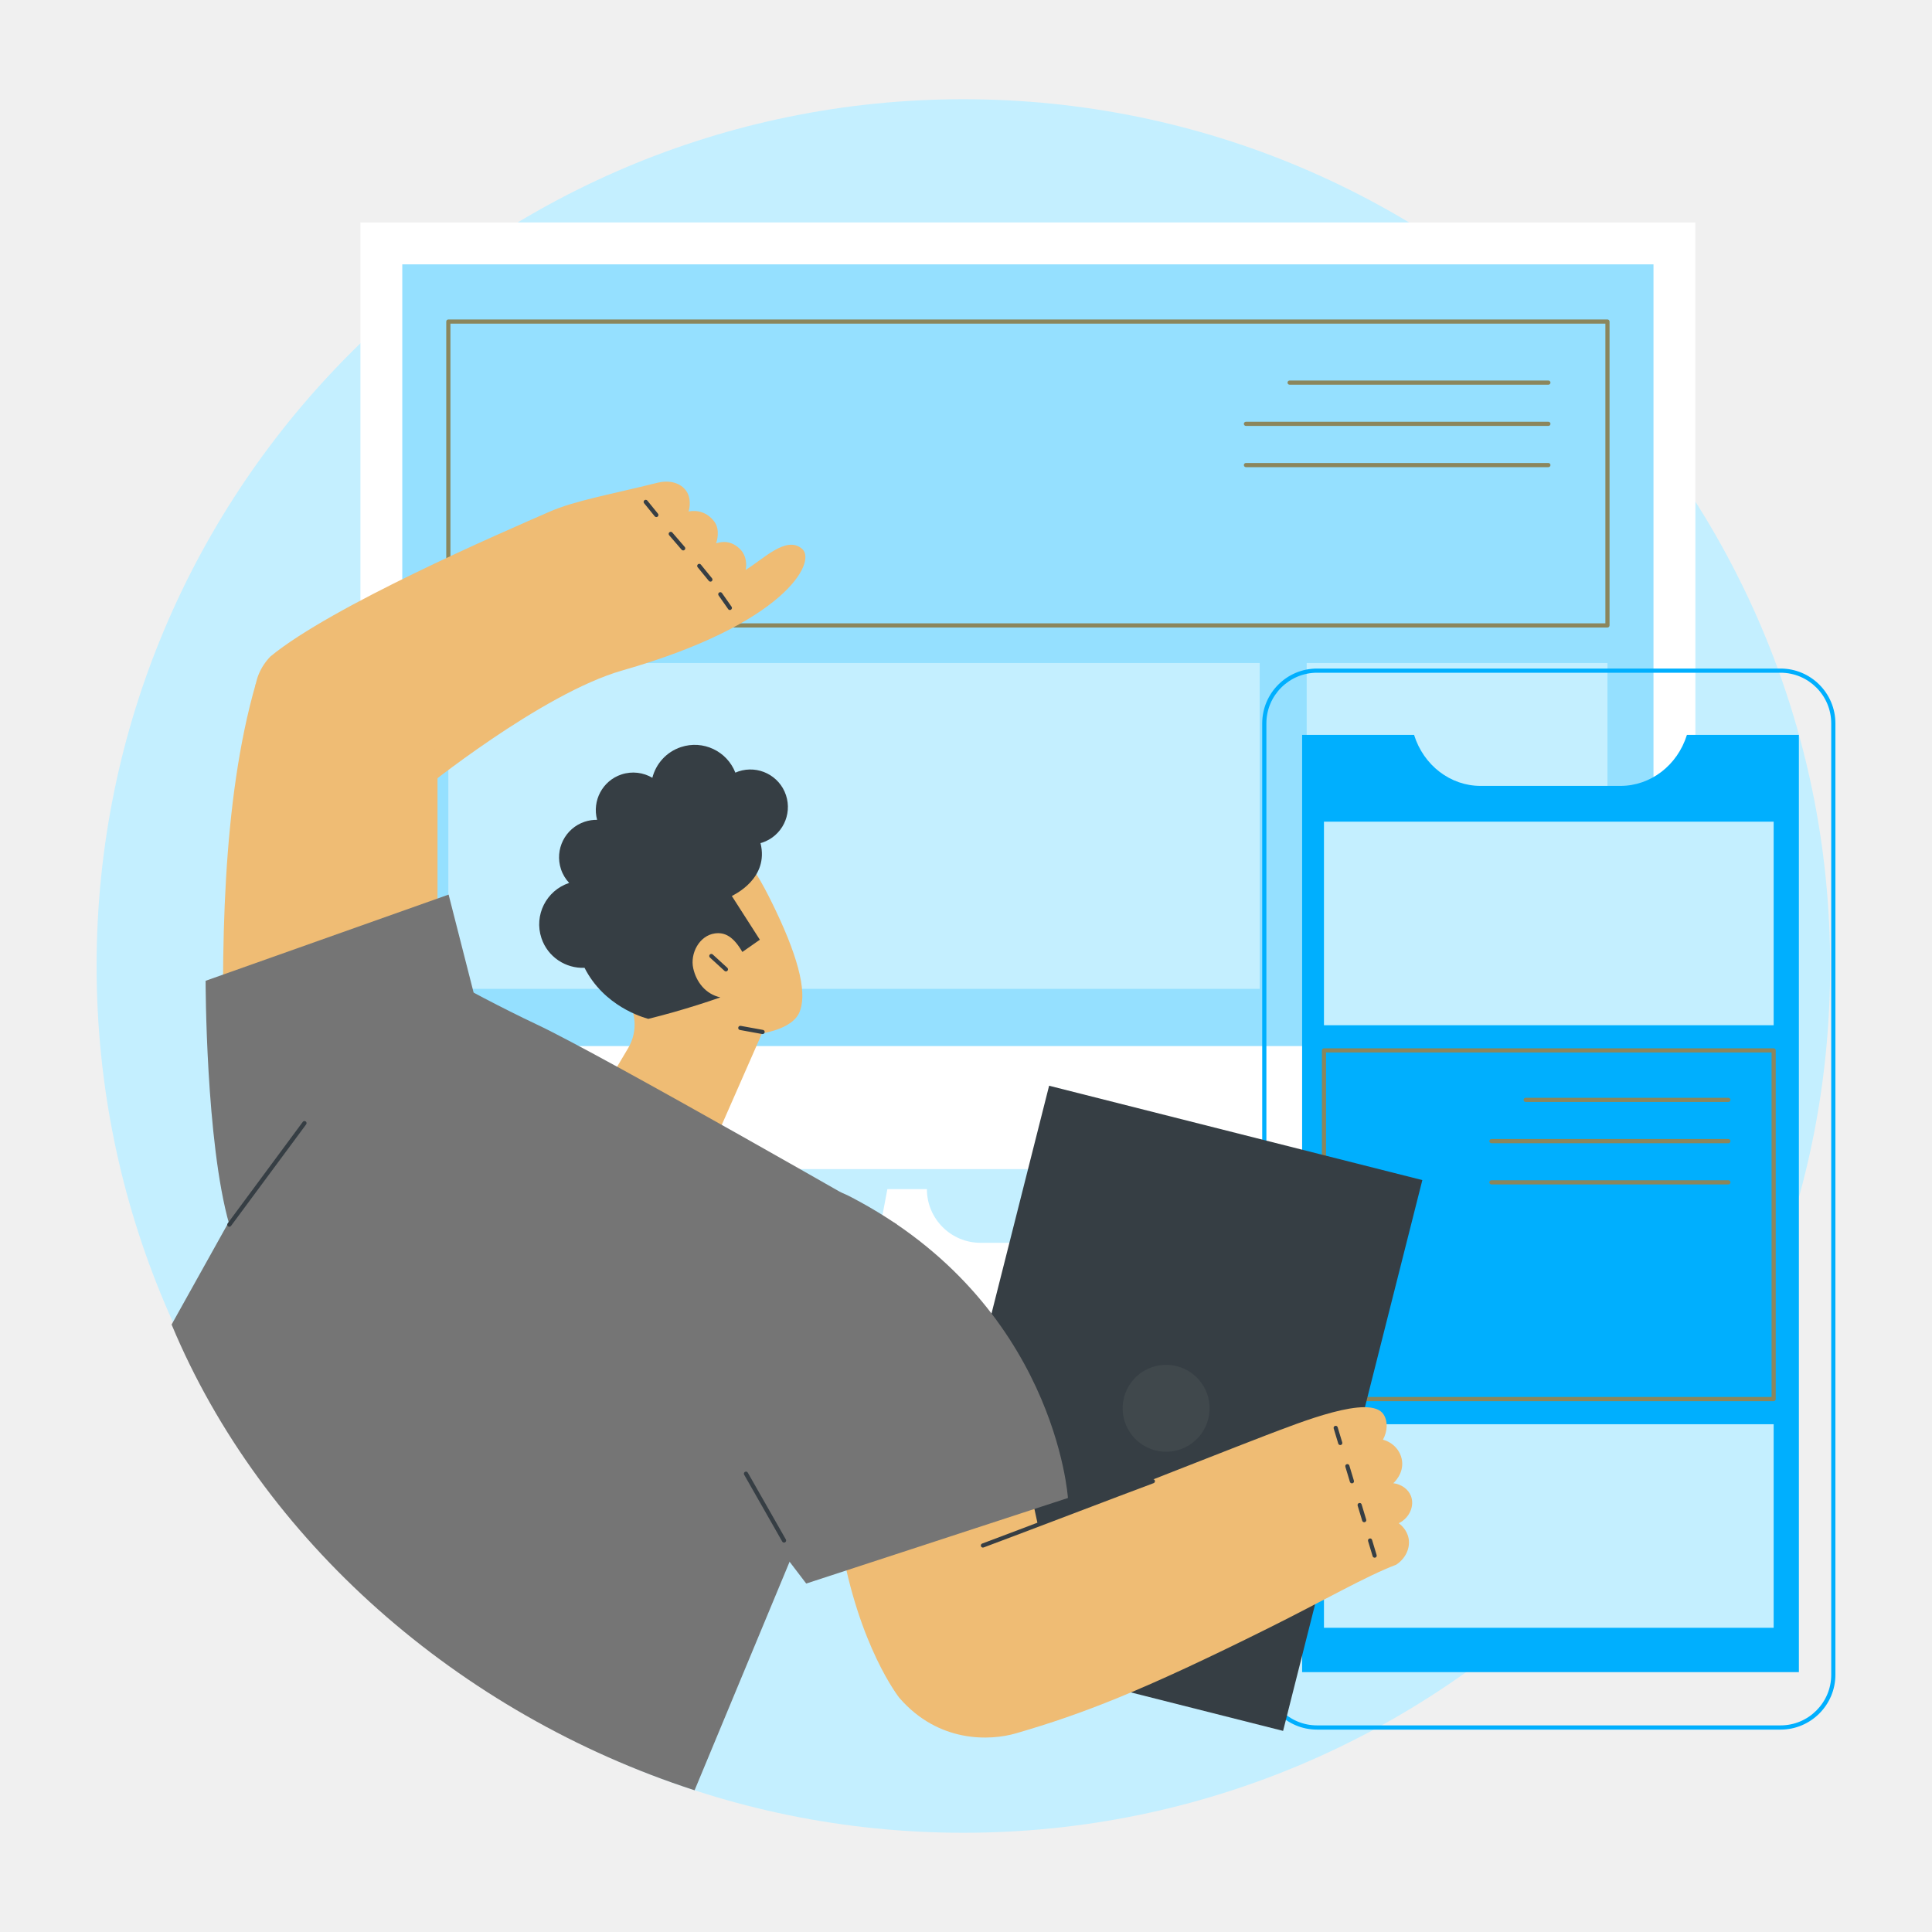
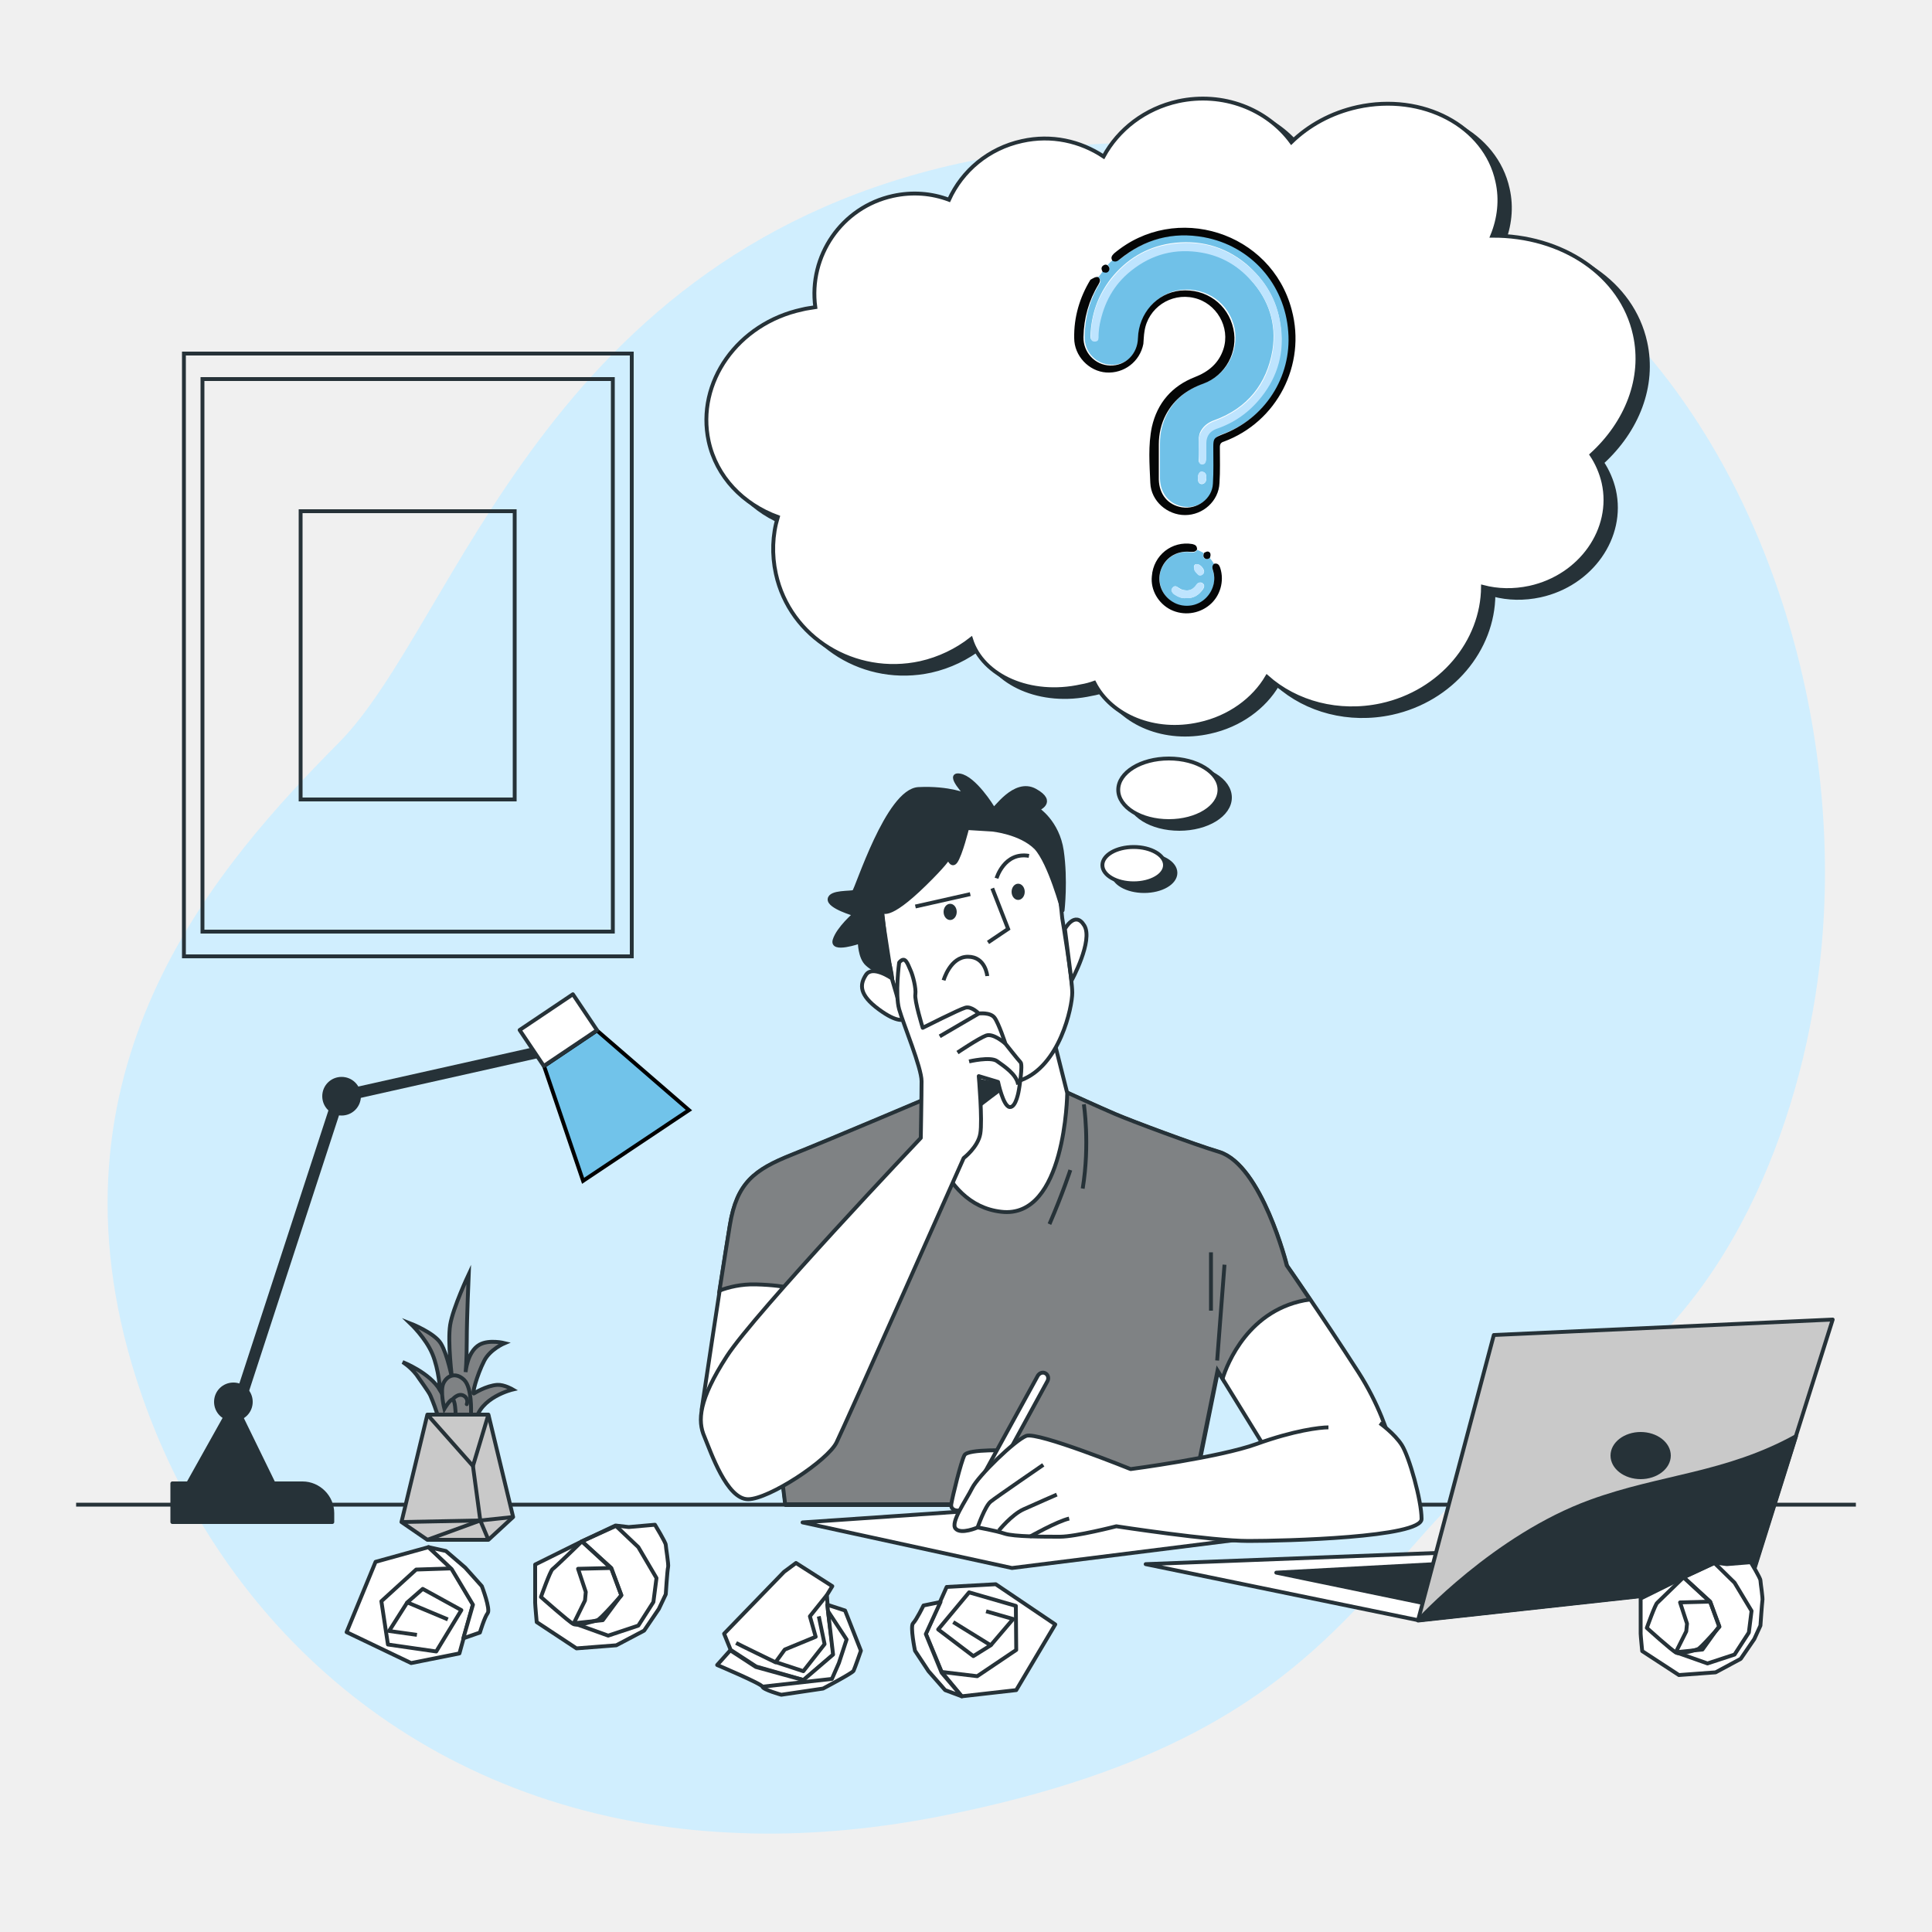
- <svg xmlns="http://www.w3.org/2000/svg" version="1.1" x="0px" y="0px" viewBox="0 0 500 500" style="enable-background:new 0 0 500 500;" xml:space="preserve">
+ <svg xmlns="http://www.w3.org/2000/svg" version="1.1" id="Layer_1" x="0px" y="0px" viewBox="0 0 500 500" style="enable-background:new 0 0 500 500;" xml:space="preserve">
  <style type="text/css">
- 	.st0{fill:#C4EFFF;}
- 	.st1{fill:#FFFFFF;}
- 	.st2{fill:#95E0FF;}
- 	.st3{fill:#8B865C;}
- 	.st4{fill:#00AFFE;}
- 	.st5{fill:#EFBC74;}
- 	.st6{fill:#363E44;}
- 	.st7{fill:#757575;}
- 	.st8{fill:#40484C;}
+ 	.st0{fill:#D0EEFE;}
+ 	.st1{fill:none;stroke:#263238;stroke-linejoin:round;stroke-miterlimit:10;}
+ 	.st2{fill:#7F8284;stroke:#263238;stroke-miterlimit:10;}
+ 	.st3{fill:none;stroke:#263238;stroke-linecap:round;stroke-linejoin:round;stroke-miterlimit:10;}
+ 	.st4{fill:#C9C9C9;stroke:#263238;stroke-linejoin:round;stroke-miterlimit:10;}
+ 	.st5{fill:none;stroke:#263238;stroke-miterlimit:10;}
+ 	.st6{fill:#FFFFFF;stroke:#263238;stroke-linejoin:round;stroke-miterlimit:10;}
+ 	.st7{fill:#FFFFFF;stroke:#263238;stroke-miterlimit:10;}
+ 	.st8{fill:#263238;stroke:#263238;stroke-linejoin:round;stroke-miterlimit:10;}
+ 	.st9{fill:#263238;}
+ 	.st10{fill:none;stroke:#263238;stroke-width:3;stroke-linejoin:round;stroke-miterlimit:10;}
+ 	.st11{fill:#71C3EA;stroke:#000000;stroke-miterlimit:10;}
+ 	.st12{fill:#FFFFFF;stroke:#263238;stroke-width:1;stroke-linejoin:round;stroke-miterlimit:10;}
+ 	.st13{fill:#70C1E8;}
+ 	.st14{fill:#050606;}
+ 	.st15{fill:#70C1E7;}
+ 	.st16{fill:#050607;}
+ 	.st17{fill:#BEE4FE;}
</style>
-   <g id="Background">
+   <g id="Background_Simple">
</g>
-   <g id="Illustration">
+   <g id="Table">
+ </g>
+   <g id="Plant">
+ </g>
+   <g id="Paper_2">
+ </g>
+   <g id="Character">
+ </g>
+   <g id="Device">
+ </g>
+   <g id="Papers_1">
+ </g>
+   <g id="Lamp">
+ </g>
+   <g id="Picture">
+ </g>
+   <g id="Thought_Bubble">
+ </g>
+   <g id="Light_Bulb">
+ </g>
+   <path class="st0" d="M470.9,249.9c-4.9,41.6-23.9,90-61.9,112.2c-57.3,33.6-52.5,85.2-164.4,107.7c-17.4,3.5-34,5-49.6,4.7  c-8.4-0.2-16.5-0.8-24.4-2C99.5,462.1,51.7,412.7,34.1,353c-23.1-78.5,23-129.9,53.6-160.8s53-127.4,162.8-150.4  c16.7-3.5,33.9-5.3,51-4.8c39.1,1,81.7,13.8,111.2,40.6c2.2,2,4.4,4.1,6.5,6.3C460.2,125.9,477.6,193.2,470.9,249.9z" />
+   <line class="st1" x1="19.7" y1="389.4" x2="480.3" y2="389.4" />
+   <g>
+     <path class="st2" d="M113.8,368.1c0,0-0.7-2.9-2.4-6.9c-0.4-1-3.1-4.6-3.6-5.4c-1.7-2.2-3.6-3.3-3.6-3.3s7,2.7,9.7,7.3   c0,0-0.3-5.3-2-9.4s-5.7-7.9-5.7-7.9s6.2,2.4,7.9,5.2s2.9,9.1,2.9,9.1s-1.2-9.5-0.5-13.9s4.8-13.1,4.8-13.1s-0.5,11.5-0.5,17   s-0.3,8.3-0.3,8.3s0.4-5.3,3.6-7.1c2.5-1.4,6.5-0.4,6.5-0.4s-3.8,1.6-5.3,4.6c-1.9,3.7-3.3,9-2.6,8.4c0,0,3.1-2,6-2.2   c1.8-0.1,4,1.2,4,1.2s-8.6,2-9.6,8.3L113.8,368.1L113.8,368.1z" />
    <g>
-       <circle class="st0" cx="249.32" cy="250" r="224.32" />
-       <rect x="93.27" y="57.57" transform="matrix(-1 -1.224647e-16 1.224647e-16 -1 532.0349 360.1273)" class="st1" width="345.49" height="244.99" />
-       <rect x="164.86" y="7.66" transform="matrix(-1.836970e-16 1 -1 -1.836970e-16 435.5816 -96.4532)" class="st2" width="202.31" height="323.81" />
-       <path class="st1" d="M229.65,307.75h10.23l0,0c0,7.67,6.22,13.89,13.89,13.89h24.49c7.67,0,13.89-6.22,13.89-13.89l0,0h10.23    l10.23,54.36v4.55h-93.19v-4.55L229.65,307.75z" />
-       <path class="st1" d="M312.61,372.87h-93.19c-0.3,0-0.54-0.24-0.54-0.54c0-0.3,0.24-0.54,0.54-0.54h93.19    c0.3,0,0.54,0.24,0.54,0.54C313.15,372.63,312.91,372.87,312.61,372.87z" />
-       <g>
-         <rect x="116.03" y="171.59" class="st0" width="209.98" height="84.32" />
-         <rect x="338.17" y="171.59" class="st0" width="77.84" height="84.32" />
-         <g>
-           <path class="st3" d="M416.01,162.4H116.03c-0.3,0-0.54-0.24-0.54-0.54V83.22c0-0.3,0.24-0.54,0.54-0.54h299.98      c0.3,0,0.54,0.24,0.54,0.54v78.64C416.55,162.16,416.3,162.4,416.01,162.4z M116.57,161.32h298.9V83.76h-298.9V161.32z" />
-           <g>
-             <path class="st3" d="M400.72,99.56h-66.97c-0.3,0-0.54-0.24-0.54-0.54c0-0.3,0.24-0.54,0.54-0.54h66.97       c0.3,0,0.54,0.24,0.54,0.54C401.26,99.32,401.02,99.56,400.72,99.56z" />
-             <path class="st3" d="M400.72,110.23h-78.27c-0.3,0-0.54-0.24-0.54-0.54c0-0.3,0.24-0.54,0.54-0.54h78.27       c0.3,0,0.54,0.24,0.54,0.54C401.26,109.99,401.02,110.23,400.72,110.23z" />
-             <path class="st3" d="M400.72,120.9h-78.27c-0.3,0-0.54-0.24-0.54-0.54c0-0.3,0.24-0.54,0.54-0.54h78.27       c0.3,0,0.54,0.24,0.54,0.54C401.26,120.66,401.02,120.9,400.72,120.9z" />
-           </g>
-         </g>
-       </g>
-       <ellipse transform="matrix(0.2669 -0.9637 0.9637 0.2669 70.4352 520.0967)" class="st1" cx="377.09" cy="213.75" rx="8.9" ry="8.9" />
-       <path class="st4" d="M465.56,432.75H336.99V190.19h28.97l0,0c2.46,7.88,9.4,13.2,17.21,13.2h36.2c7.81,0,14.74-5.31,17.2-13.19    l0-0.01h28.98V432.75z" />
-       <path class="st4" d="M460.81,447.62H340.85c-7.83,0-14.19-6.37-14.19-14.19V187.21c0-7.83,6.37-14.19,14.19-14.19h119.96    c7.83,0,14.19,6.37,14.19,14.19v246.21C475,441.25,468.63,447.62,460.81,447.62z M340.85,174.1c-7.23,0-13.11,5.88-13.11,13.11    v246.21c0,7.23,5.88,13.11,13.11,13.11h119.96c7.23,0,13.11-5.88,13.11-13.11V187.21c0-7.23-5.88-13.11-13.11-13.11H340.85z" />
-       <g>
-         <g>
-           <g>
-             <path class="st3" d="M459.02,362.63H342.64c-0.3,0-0.54-0.24-0.54-0.54v-90.25c0-0.3,0.24-0.54,0.54-0.54h116.38       c0.3,0,0.54,0.24,0.54,0.54v90.25C459.56,362.38,459.31,362.63,459.02,362.63z M343.18,361.54h115.3v-89.17h-115.3V361.54z" />
-           </g>
-         </g>
-         <g>
-           <g>
-             <rect x="342.64" y="212.65" class="st0" width="116.38" height="52.68" />
-           </g>
-         </g>
-         <g>
-           <g>
-             <rect x="342.64" y="368.59" class="st0" width="116.38" height="52.68" />
-           </g>
-         </g>
-         <g>
-           <path class="st3" d="M447.3,285.19h-52.46c-0.3,0-0.54-0.24-0.54-0.54c0-0.3,0.24-0.54,0.54-0.54h52.46      c0.3,0,0.54,0.24,0.54,0.54C447.84,284.95,447.6,285.19,447.3,285.19z" />
-           <path class="st3" d="M447.3,295.86h-61.31c-0.3,0-0.54-0.24-0.54-0.54c0-0.3,0.24-0.54,0.54-0.54h61.31      c0.3,0,0.54,0.24,0.54,0.54C447.84,295.62,447.6,295.86,447.3,295.86z" />
-           <path class="st3" d="M447.3,306.53h-61.31c-0.3,0-0.54-0.24-0.54-0.54c0-0.3,0.24-0.54,0.54-0.54h61.31      c0.3,0,0.54,0.24,0.54,0.54C447.84,306.29,447.6,306.53,447.3,306.53z" />
-         </g>
-       </g>
-       <path class="st5" d="M200.8,235.73c-5.34-11.22-9.43-17.29-16.59-19.79c-9.61-3.37-18.91,2.91-19.87,3.57    c-0.61,0.43-9.7,5.98-10.22,16.68c-0.37,7.71,2.24,15.36,7.16,21.05c3.39,3.93,3.93,9.57,1.28,14.03l-16.69,28.06    c0.76,7.46,7.43,12.9,14.89,12.14l1.69-0.17c7.46-0.76,22.37-6.5,21.61-13.96l13.12-29.86c4.69-0.88,8.3-2.63,9.56-5.18    C208.99,257.72,207.08,248.94,200.8,235.73z" />
-       <path class="st6" d="M197.36,267.62c-0.03,0-0.06,0-0.1-0.01l-5.77-1.05c-0.29-0.05-0.49-0.33-0.43-0.63    c0.05-0.29,0.33-0.49,0.63-0.44l5.77,1.05c0.29,0.05,0.49,0.33,0.43,0.63C197.84,267.44,197.61,267.62,197.36,267.62z" />
-       <path class="st6" d="M187.87,251.41c-0.13,0-0.26-0.05-0.36-0.14c-0.72-0.64-1.36-1.24-2.03-1.86c-0.55-0.51-1.11-1.03-1.75-1.6    c-0.22-0.2-0.24-0.54-0.04-0.76c0.2-0.22,0.54-0.24,0.76-0.04c0.64,0.58,1.21,1.1,1.76,1.61c0.66,0.61,1.3,1.21,2.02,1.84    c0.22,0.2,0.24,0.54,0.04,0.76C188.17,251.35,188.02,251.41,187.87,251.41z" />
-       <path class="st6" d="M140.12,242.77c-1.96-5.91,1.24-12.29,7.15-14.26c0.01,0,0.02-0.01,0.03-0.01c-0.93-0.99-1.67-2.19-2.12-3.56    c-1.69-5.09,1.06-10.59,6.15-12.28c1.06-0.35,2.14-0.5,3.2-0.49c-1.33-4.93,1.39-10.11,6.3-11.74c2.78-0.92,5.67-0.51,8,0.86    c0.92-3.61,3.6-6.68,7.39-7.94c5.74-1.91,11.92,1.04,14.09,6.61c0.27-0.12,0.54-0.22,0.82-0.32c5.09-1.69,10.59,1.06,12.28,6.15    c1.69,5.09-1.06,10.59-6.15,12.28c-0.15,0.05-0.3,0.08-0.44,0.12c2.28,9.21-6.9,13.37-7.42,13.7c2.42,3.77,4.83,7.54,7.25,11.31    c-1.43,0.96-3.1,2.21-4.53,3.17c-2.32-4.03-4.57-5.16-7.12-4.8c-4.02,0.56-6.45,5.19-5.59,9.03c0.78,3.51,3.16,6.67,7.02,7.52    c-3.82,1.34-7.86,2.62-12.12,3.83c-2.22,0.63-4.4,1.2-6.53,1.73c-1.54-0.42-11.49-3.32-16.5-13.21    C146.37,250.67,141.74,247.65,140.12,242.77z" />
-       <path class="st7" d="M99.46,244.07c0,0,21.74,12.72,39.37,21.02c17.41,8.19,93.23,51.75,93.23,51.75l-21.05,71.31l-31.25,75.17    C118.69,443.51,67.7,398.68,44.41,342.79L68.27,300L99.46,244.07z" />
-       <g>
-         <g>
-           <rect x="228.27" y="314.64" transform="matrix(-0.2451 0.9695 -0.9695 -0.2451 729.0925 161.2171)" class="st6" width="147.03" height="99.63" />
-         </g>
-         <ellipse transform="matrix(0.8589 -0.5122 0.5122 0.8589 -144.0811 206.0094)" class="st8" cx="301.78" cy="364.45" rx="11.25" ry="11.25" />
-       </g>
-       <path class="st5" d="M365.15,387.16c-0.7-1.79-2.48-3.04-4.57-3.31c0.19-0.16,2.73-2.44,2.26-5.83c-0.36-2.58-2.31-4.73-4.93-5.42    c1.19-2.24,1.31-4.74,0.17-6.53c-3.42-5.37-21.74,2.11-30.42,5.38c-3.83,1.44-36.43,14.24-59.07,23.15l-2.34-10.82    c-22.54,7.81-48.74,14.84-48.74,14.84c4.66,27.53,15.23,40.77,15.23,40.77l0,0c10.16,11.74,23.51,11.14,30.21,9.19    c17.28-5.02,32.59-10.93,65.4-27.26c13.97-6.95,25.25-13.46,32.97-16.37c2.41-1.57,3.68-4.25,3.23-6.78    c-0.41-2.28-2.07-3.6-2.55-3.96C364.87,392.8,366.11,389.63,365.15,387.16z" />
-       <path class="st6" d="M254.38,400.51c-0.22,0-0.43-0.13-0.51-0.35c-0.1-0.28,0.04-0.59,0.32-0.69c4.12-1.53,13.21-4.98,21.99-8.32    c8.79-3.34,17.88-6.79,22-8.32c0.28-0.1,0.59,0.04,0.69,0.32c0.1,0.28-0.04,0.59-0.32,0.69c-4.12,1.53-13.21,4.98-21.99,8.32    c-8.79,3.34-17.88,6.79-22,8.32C254.51,400.5,254.44,400.51,254.38,400.51z" />
-       <path class="st6" d="M346.86,373.98c-0.23,0-0.45-0.15-0.52-0.38l-1.18-3.91c-0.09-0.29,0.07-0.59,0.36-0.67    c0.29-0.09,0.59,0.07,0.67,0.36l1.18,3.91c0.09,0.29-0.07,0.59-0.36,0.67C346.96,373.97,346.91,373.98,346.86,373.98z" />
-       <path class="st6" d="M349.88,383.89c-0.23,0-0.45-0.15-0.52-0.38l-1.18-3.91c-0.09-0.29,0.07-0.59,0.36-0.67    c0.29-0.09,0.59,0.07,0.67,0.36l1.18,3.91c0.09,0.29-0.07,0.59-0.36,0.67C349.98,383.88,349.93,383.89,349.88,383.89z" />
-       <path class="st6" d="M353.06,393.95c-0.23,0-0.45-0.15-0.52-0.38l-1.18-3.91c-0.09-0.29,0.07-0.59,0.36-0.67    c0.29-0.09,0.59,0.07,0.67,0.36l1.18,3.91c0.09,0.29-0.07,0.59-0.36,0.67C353.17,393.94,353.11,393.95,353.06,393.95z" />
-       <path class="st6" d="M355.76,403.13c-0.23,0-0.45-0.15-0.52-0.38l-1.18-3.91c-0.09-0.29,0.07-0.59,0.36-0.67    c0.29-0.09,0.59,0.07,0.67,0.36l1.18,3.91c0.09,0.29-0.07,0.59-0.36,0.67C355.87,403.12,355.82,403.13,355.76,403.13z" />
-       <path class="st7" d="M208.65,409.82l67.73-22.14c0,0-3.19-50.35-56.26-77.95c-33.74-17.55-26.65,80.19-26.65,80.19L208.65,409.82z    " />
-       <path class="st6" d="M202.91,399.22c-0.19,0-0.37-0.1-0.47-0.27l-9.85-17.29c-0.15-0.26-0.06-0.59,0.2-0.74    c0.26-0.15,0.59-0.06,0.74,0.2l9.85,17.29c0.15,0.26,0.06,0.59-0.2,0.74C203.09,399.2,203,399.22,202.91,399.22z" />
-       <path class="st5" d="M109.24,204.51c0,0,30.88-25.03,51.85-31.01c41.93-11.96,50.31-28.02,46.54-31.41    c-4.09-3.67-10.13,2.7-14.67,5.4c0.24-0.88,0.44-3.59-1.52-5.47c-2.9-2.79-5.79-1.43-6.11-1.41c0.11-0.29,1.17-3.45-0.47-5.62    c-1.85-2.45-4.4-3.06-6.66-2.62c0.24-0.73,0.85-3.53-0.79-5.57c-1.69-2.1-4.63-2.52-7.19-1.88c-12.21,3.05-21.46,4.65-27.95,7.49    c-12.77,5.59-56.33,24.38-72.27,37.47c-10.61,11.01,0.6,30.49,17.4,36.91C97.98,210.81,109.24,204.51,109.24,204.51z" />
-       <g>
-         <path class="st6" d="M169.86,133.82c-0.16,0-0.31-0.07-0.42-0.2l-2.75-3.39c-0.19-0.23-0.15-0.57,0.08-0.76     c0.23-0.19,0.57-0.15,0.76,0.08l2.75,3.39c0.19,0.23,0.15,0.57-0.08,0.76C170.1,133.78,169.98,133.82,169.86,133.82z" />
-         <path class="st6" d="M176.81,142.45c-0.15,0-0.3-0.06-0.41-0.19l-3.22-3.74c-0.19-0.23-0.17-0.57,0.06-0.76     c0.23-0.19,0.57-0.17,0.76,0.06l3.22,3.74c0.19,0.23,0.17,0.57-0.06,0.76C177.06,142.41,176.94,142.45,176.81,142.45z" />
-         <path class="st6" d="M183.86,150.53c-0.16,0-0.31-0.07-0.42-0.2c-0.51-0.63-0.97-1.2-1.44-1.76c-0.47-0.57-0.94-1.14-1.45-1.77     c-0.19-0.23-0.15-0.57,0.08-0.76c0.23-0.19,0.57-0.15,0.76,0.08c0.51,0.63,0.98,1.2,1.44,1.77c0.47,0.57,0.93,1.14,1.44,1.77     c0.19,0.23,0.15,0.57-0.08,0.76C184.1,150.49,183.98,150.53,183.86,150.53z" />
-         <path class="st6" d="M188.89,157.87c-0.17,0-0.34-0.08-0.44-0.23l-2.48-3.54c-0.17-0.24-0.11-0.58,0.13-0.75     c0.24-0.17,0.58-0.11,0.75,0.13l2.48,3.54c0.17,0.24,0.11,0.58-0.13,0.75C189.11,157.84,189,157.87,188.89,157.87z" />
-       </g>
-       <path class="st5" d="M113.23,194.12v59.7l-55.11,27.92c-1.04-35.42-0.65-74.54,8.07-104.76L113.23,194.12z" />
-       <path class="st7" d="M59.35,316.94c-6.14-21.45-6.14-63.11-6.14-63.11l62.89-22.31l6.48,25.39L59.35,316.94z" />
-       <path class="st6" d="M59.35,317.48c-0.11,0-0.22-0.03-0.32-0.11c-0.24-0.18-0.29-0.52-0.11-0.76l19.44-26.27    c0.18-0.24,0.52-0.29,0.76-0.11c0.24,0.18,0.29,0.52,0.11,0.76l-19.44,26.27C59.68,317.4,59.52,317.48,59.35,317.48z" />
+       <path class="st2" d="M121.9,365.6c0,0,0.3-6.5-1.8-8.5s-4.3-1.2-5.3,0.8s0.2,6.7,0.2,6.7s1.4-2.4,2.1-2.4s0.8,3.4,0.8,3.4" />
+       <path class="st3" d="M117.1,362.2c0,0,1.4-1.8,2.9-1c1.4,0.8,0.8,2.2,0.8,2.2" />
+     </g>
+     <g>
+       <polygon class="st4" points="126.4,398.5 110.6,398.5 103.9,393.9 110.6,366.1 126.4,366.1 132.8,392.6   " />
+       <polyline class="st5" points="110.6,366.1 122.4,379.4 126.4,366.1   " />
+       <polyline class="st5" points="103.9,393.9 124.3,393.5 122.4,379.4   " />
+     </g>
+     <polyline class="st5" points="132.8,392.6 124.3,393.5 110.6,398.5  " />
+     <line class="st5" x1="124.3" y1="393.5" x2="126.4" y2="398.5" />
+   </g>
+   <polygon class="st6" points="283.6,388.8 207.7,394 261.9,405.8 332.1,397 " />
+   <path class="st6" d="M243.5,282.8c0,0-28.7,12.2-38.5,16.1s-14.3,7.3-16.1,18.2c-1.8,10.8-7.3,47.6-7.3,47.6s1.4,8.7,9.1,11.5  c7.7,2.8,11.2,1.8,11.2,1.8l1.4,11.5h104.9l7-34.6l19.6,31.8l27.6-0.7c0,0-0.7-15-10.8-30.8c-10.1-15.7-18.5-27.6-18.5-27.6  s-6.5-26-17.5-29.4c-6.4-1.9-22.7-8-26.9-9.8c-4.2-1.8-12.3-5.5-12.3-5.5L243.5,282.8z" />
+   <path class="st2" d="M333,327.5c0,0-6.5-26-17.5-29.4c-6.4-1.9-22.7-8-26.9-9.8c-4.2-1.8-12.3-5.5-12.3-5.5l-32.8-0.1  c0,0-28.7,12.2-38.5,16.1s-14.3,7.3-16.1,18.2c-0.6,3.6-1.6,10-2.7,17c2.4-0.9,5.6-1.7,9.4-1.6c8.4,0.2,12.3,1.8,12.3,1.8l-6.1,43.6  l1.4,11.5h104.9l7-34.6l1.3,2.1c1.1-3.6,6.7-18.3,22.6-20.5C335.4,330.9,333,327.5,333,327.5z" />
+   <path class="st5" d="M280.5,285.8c0,0,1.6,10.2-0.3,21.8" />
+   <path class="st5" d="M277,302.8c0,0-1.9,5.9-5.4,14" />
+   <line class="st5" x1="315" y1="352.1" x2="316.9" y2="327.3" />
+   <line class="st5" x1="313.4" y1="324.1" x2="313.4" y2="339.2" />
+   <path class="st7" d="M239.4,268.4l0.2,20.1c0,0,2.8,23.2,19.5,25.1c16.7,2,17.1-30.7,17.1-30.7l-3.5-13.9c0,0-3,9.1-16.7,6.7  C242.5,273.4,239.4,268.4,239.4,268.4z" />
+   <path class="st8" d="M267.1,275.9l0.1-1.1c-2.5,1.2-6.1,1.8-11,1c-13.6-2.4-16.7-7.4-16.7-7.4l0.2,20.1c0,0,0.4,3.3,1.8,7.4  C246.5,290.8,267.1,275.9,267.1,275.9z" />
+   <g>
+     <g>
+       <path class="st6" d="M230.8,253.2c0,0,4.3,15.8,7.1,18.2s16,11.9,26.2,8.2c10.2-3.7,13.4-19,13.4-22.7c0-3.7-2.6-19.3-2.6-19.3    s-1.1-11.7-2.2-15.1c-1.1-3.5-3.3-8.2-11.7-10.4s-15.4,0-18,1.7s-14.9,21.9-14.9,21.9L230.8,253.2z" />
+       <polyline class="st5" points="256.8,229.9 260.9,240.4 255.7,243.9   " />
+       <path class="st5" d="M244.2,253.7c0,0,1.7-6.1,6.3-6.1s5,5,5,5" />
+       <line class="st5" x1="236.9" y1="234.6" x2="251.1" y2="231.4" />
+       <path class="st5" d="M257.9,227.3c0,0,2-6.9,8.4-5.8" />
+       <ellipse class="st9" cx="245.9" cy="236" rx="1.7" ry="2.1" />
+       <ellipse class="st9" cx="263.5" cy="230.8" rx="1.7" ry="2.1" />
+     </g>
+     <path class="st8" d="M256.8,214.7l-6.5-0.4c0,0-1.7,6.9-3,8.7c-1.3,1.7-2.2-2.2-2.2-2.2s3.9-1.5-5.8,8s-11,6.9-11,6.9   s1.1,11.5,1.7,13.2s0.9,4.3,0.9,4.3s-4.6-1.9-6.5-3.7c-1.9-1.7-1.9-5.8-1.9-5.8s-7.4,2.6-6.5-0.4s5.2-6.7,5.2-6.7s-6.7-1.9-6.5-3.9   s5.6-1.5,6.3-1.9s8.7-26.2,16.7-26.6s12.6,1.7,12.6,1.7s-5.6-5.8-1.9-5.2c3.7,0.6,8.4,8,8.7,8.7c0.2,0.6,5.4-7.8,10.8-4.8   s0.6,4.8,0.6,4.8s5.2,3.3,6.3,10.8c1.1,7.6,0.2,15.4,0.2,15.4s-3.3-12.3-6.9-16.2C264.1,215.4,256.8,214.7,256.8,214.7z" />
+     <path class="st6" d="M230.8,253.2c0,0-5-3.5-6.7-0.9s-1.7,5.2,3.3,8.9s6.5,2.6,6.5,2.6L230.8,253.2z" />
+     <path class="st7" d="M275.6,240.4c0,0,2.6-4.8,5-0.9c2.4,3.9-3.3,14.3-3.3,14.3L275.6,240.4z" />
+   </g>
+   <g>
+     <path class="st6" d="M232.7,249.1c0,0-1.1,8.2,0,12.1s5.8,15.1,5.8,18.6s-0.2,14.7-0.2,14.7s-42.9,45.2-50.2,56.5   s-7.6,16.7-5.8,20.8c1.7,4.1,5.8,16.2,11.3,16.2c5.4,0,20.6-10,22.9-14.7s32.9-73.6,32.9-73.6s3.7-2.8,4.3-6.3s-0.4-14.9-0.4-14.9   l5,1.5c0,0,1.3,6.3,3,6.5s2.4-4.5,2.4-4.5s1.1-6.5,0.4-7.1c-0.6-0.6-3.9-4.8-3.9-4.8s-1.7-5.2-2.8-6.7s-4.1-1.1-4.1-1.1   s-1.9-2-3.5-1.5c-1.5,0.4-11,5.2-11,5.2s-2.2-7.1-1.9-8.7c0.2-1.5-0.6-4.8-1.3-6.3C234.9,249.5,234.3,247.2,232.7,249.1z" />
+     <line class="st5" x1="253.3" y1="262.3" x2="243.2" y2="268.2" />
+     <path class="st5" d="M260.2,270.1c0,0-3.1-2.8-5-2.1s-7.4,4.4-7.4,4.4" />
+     <path class="st5" d="M250.8,274.7c0,0,5.5-1.3,7.2-0.1c1.8,1.3,5.1,3.4,5.5,6.1" />
+   </g>
+   <g>
+     <path class="st6" d="M261.5,375.4c0,0-11-0.5-11.9,1.2s-3.1,10.7-3.4,12.6c-0.4,1.9,2.4,2.4,4,0.7s6-7.4,6-7.4L261.5,375.4z" />
+     <path class="st6" d="M268.6,356L250,389.9l3.1,0.5l18-33c0.4-0.8,0.1-1.8-0.8-2.1l0,0C269.7,355.1,269,355.4,268.6,356z" />
+     <g>
+       <path class="st6" d="M357.1,368.3c0,0,3.8,2.7,5.7,5.7s5.1,14.3,5.1,19.1s-35.3,5.7-44.8,5.7s-34.2-3.8-34.2-3.8    s-10.5,2.7-14.6,2.7s-11.9,0-14.3-0.8s-7-1.6-7-1.6s-4.3,1.9-5.7,0.3s2.7-7.3,4.3-10.5s11.1-12.4,14-13.5c3-1.1,27,8.6,27,8.6    s22.9-3,32.6-6.5s16.4-4.3,18.6-4.3" />
+       <path class="st5" d="M253,395.3c0,0,1.9-5.5,3.4-6.7s13.6-9.5,13.6-9.5" />
+       <path class="st5" d="M258.5,396.1c0,0,3.3-4.1,6.4-5.5s8.6-3.8,8.6-3.8" />
+       <path class="st5" d="M266.5,397.7c0,0,7.1-4,10.2-4.7" />
    </g>
  </g>
+   <g>
+     <polygon class="st6" points="367,419.3 296.5,404.8 392.7,401.1 452.7,409.9  " />
+     <polygon class="st8" points="373.3,415.9 330.3,407 391.6,403.7 437.1,409.4  " />
+     <g>
+       <polygon class="st4" points="386.6,345.5 367,419.3 452.7,409.9 474.3,341.5   " />
+       <path class="st8" d="M431.9,376.7c0,3.1-3.3,5.6-7.3,5.6s-7.3-2.5-7.3-5.6s3.3-5.6,7.3-5.6S431.9,373.6,431.9,376.7z" />
+       <path class="st8" d="M464.8,371.7c-18.1,10-35,10.3-53.1,16.9c-24.8,9-44.7,30.8-44.7,30.8l85.8-9.4L464.8,371.7z" />
+     </g>
+   </g>
+   <g>
+     <polygon class="st6" points="116.9,405.9 110.9,400.4 97.2,404.2 89.7,422.4 106.4,430.4 118.9,427.9 122.4,415.2  " />
+     <polyline class="st1" points="116.9,405.9 107.7,406.2 98.7,414.4 100.4,425.6 112.9,427.4 119.4,416.7 109.4,411.2 105.4,414.7    115.9,419.1  " />
+     <polyline class="st1" points="105.4,414.7 100.7,422.1 107.9,423.1  " />
+     <path class="st6" d="M110.9,400.4l4.5,1l5,4.3l4.3,4.8c0,0,2.3,6,1.5,7s-2,5-2,5l-4.3,1.5l2.5-8.7l-5.5-9.2L110.9,400.4z" />
+   </g>
+   <g>
+     <polygon class="st6" points="243.7,432.7 248.9,439 263,437.4 273.1,420.4 257.7,410 245,410.7 239.6,422.8  " />
+     <polyline class="st1" points="243.7,432.7 252.9,433.8 263,427 262.9,415.6 250.8,412.1 242.8,421.7 251.9,428.6 256.4,425.8    246.7,419.8  " />
+     <polyline class="st1" points="256.4,425.8 262.2,419 255.2,417  " />
+     <path class="st6" d="M248.9,439l-4.3-1.6l-4.3-4.9l-3.5-5.3c0,0-1.3-6.3-0.5-7.1c0.9-0.9,2.7-4.6,2.7-4.6l4.4-0.9l-3.8,8.3l4.1,10   L248.9,439z" />
+   </g>
+   <g>
+     <path class="st6" d="M150.6,398.9l-12.1,6c0,0,0,9.4,0,9.9c0,0.6,0.4,5,0.4,5l10.3,6.8l10.3-0.8l7.2-3.8l3.8-5.6l1.8-3.8   c0,0,0.4-6.4,0.6-7c0.2-0.6-0.6-5.2-0.6-5.8c0-0.6-2.8-5.2-2.8-5.2l-6.8,0.6l-3.4-0.4L150.6,398.9z" />
+     <path class="st1" d="M150.6,398.9l7.6,7l2.6,7c0,0-5.4,6.2-6.2,6.4c-0.8,0.2-5,1.6-6.2,1s-8.4-7-8.4-7s2.4-6.8,3-7.2   C143.7,405.6,150.6,398.9,150.6,398.9z" />
+     <polygon class="st1" points="150.6,398.9 159.4,394.9 165.2,400.4 169.9,408.4 169.1,414.6 165.2,420.7 157.4,423.3 148.5,420.1    156,419.3 160.8,412.8 158.2,405.8  " />
+     <polyline class="st1" points="158.2,405.8 149.6,406 151.6,412 151.4,414.2 148.5,420.1  " />
+   </g>
+   <g>
+     <path class="st6" d="M435.7,408.2l-11.1,5.5c0,0,0,8.5,0,9.1c0,0.5,0.4,4.5,0.4,4.5l9.5,6.2l9.5-0.7l6.5-3.5l3.5-5.1l1.6-3.5   c0,0,0.4-5.8,0.5-6.4c0.2-0.5-0.5-4.7-0.5-5.3s-2.5-4.7-2.5-4.7l-6.2,0.5l-3.1-0.4L435.7,408.2z" />
+     <path class="st1" d="M435.7,408.2l6.9,6.4l2.4,6.4c0,0-4.9,5.6-5.6,5.8s-4.5,1.5-5.6,0.9c-1.1-0.5-7.6-6.4-7.6-6.4s2.2-6.2,2.7-6.5   C429.3,414.4,435.7,408.2,435.7,408.2z" />
+     <polygon class="st1" points="435.7,408.2 443.7,404.5 448.9,409.6 453.3,416.9 452.6,422.5 448.9,428.2 441.9,430.5 433.7,427.6    440.6,426.9 444.9,420.9 442.6,414.5  " />
+     <polyline class="st1" points="442.6,414.5 434.8,414.7 436.6,420.2 436.4,422.2 433.7,427.6  " />
+   </g>
+   <g>
+     <polygon class="st6" points="202.9,406.8 187.4,422.8 189.1,427 195.7,431.3 208,434.8 215.7,428.2 214.3,417 214,412.8    215.4,410.5 206,404.5  " />
+     <path class="st1" d="M214,412.8l-4.4,5.5l1.5,5.3l-8,3.3l-2.4,3.3c0,0-9.5-4.6-10.2-5" />
+     <polyline class="st1" points="200.6,430.1 207.9,432.5 213.4,425.5 211.9,418.3  " />
+     <path class="st6" d="M214.1,415.3l4.6,1.5l4.1,10.4c0,0-1.6,4.6-1.9,5.2c-0.3,0.6-7.9,4.6-7.9,4.6l-10.8,1.6c0,0-4.7-1.3-4.9-2.1   c-0.1-0.7-11.7-5.6-11.7-5.6l3.4-3.8l6.6,4.3l12.3,3.4l7.7-6.6L214.1,415.3z" />
+     <polyline class="st1" points="214.3,417 219.1,424.3 217.1,430.4 215.3,434.5 197.4,436.5  " />
+   </g>
+   <path class="st8" d="M78.3,383.9H44.6v10H86v-2.3C86,387.4,82.5,383.9,78.3,383.9z" />
+   <line class="st10" x1="88.1" y1="282.7" x2="60.5" y2="367.3" />
+   <polygon class="st8" points="48.7,383.9 60.5,362.8 70.8,383.9 " />
+   <path class="st8" d="M64.9,362.8c0-2.5-2-4.5-4.5-4.5s-4.5,2-4.5,4.5s2,4.5,4.5,4.5S64.9,365.3,64.9,362.8z" />
+   <path class="st8" d="M92.9,283.7c0-2.5-2-4.5-4.5-4.5s-4.5,2-4.5,4.5s2,4.5,4.5,4.5S92.9,286.2,92.9,283.7z" />
+   <line class="st10" x1="88.4" y1="283.7" x2="140.6" y2="272" />
+   <polygon class="st11" points="178.3,287.3 150.9,305.6 140.8,275.9 154.5,266.7 " />
+   <rect x="136.2" y="261" transform="matrix(0.8301 -0.5576 0.5576 0.8301 -124.1094 125.8591)" class="st12" width="16.6" height="11.2" />
+   <g>
+     <rect x="47.6" y="91.5" class="st5" width="115.9" height="156" />
+     <rect x="52.4" y="98.1" class="st5" width="106.2" height="143" />
+     <rect x="77.8" y="132.3" class="st5" width="55.4" height="74.6" />
+   </g>
+   <g>
+     <path class="st8" d="M186.1,116.2c-3.3-15.2,7.5-30.5,24.2-34.1c1.1-0.3,2.3-0.4,3.4-0.6c-1.8-13.2,6.8-25.9,20.1-28.8   c5-1.1,10-0.7,14.5,1c3.4-7.5,10.2-13.3,18.9-15.2c7.6-1.7,15.1,0,21.1,4c3.8-7,10.7-12.4,19.3-14.3c11.6-2.5,23,2,29.3,10.6   c4.4-4.3,10.3-7.6,17.1-9.1c16.9-3.7,33.1,4.9,36.2,19.2c1.1,4.8,0.5,9.7-1.3,14.1c18-0.1,33.5,10.1,36.9,25.6   c2.5,11.3-2.1,22.8-11.2,31.1c1.4,2.1,2.5,4.6,3.1,7.2c2.7,12.1-5.9,24.3-19.1,27.2c-4.2,0.9-8.3,0.8-12.1-0.2   c-0.1,14.2-10.8,27.2-26.3,30.6c-11.1,2.4-22.1-0.6-29.6-7.3c-3.4,5.8-9.7,10.5-17.5,12.2c-11.6,2.6-22.8-2.1-27.2-10.7   c-1.1,0.4-2.2,0.7-3.4,0.9c-13.1,2.9-25.5-2.6-28.5-12.2c-3.7,2.9-8.2,5.1-13.1,6.2c-17,3.7-33.8-6.6-37.4-23.1   c-1.1-5-0.9-10.1,0.5-14.7C195,132.6,188.2,125.5,186.1,116.2z" />
+     <ellipse class="st8" cx="305.2" cy="206.4" rx="13.1" ry="8.1" />
+     <ellipse class="st8" cx="296.1" cy="225.9" rx="8.1" ry="4.7" />
+   </g>
+   <g>
+     <path class="st7" d="M183.4,114.2c-3.3-15.2,7.5-30.5,24.2-34.1c1.1-0.3,2.3-0.4,3.4-0.6c-1.8-13.2,6.8-25.9,20.1-28.8   c5-1.1,10-0.7,14.5,1c3.4-7.5,10.2-13.3,18.9-15.2c7.6-1.7,15.1,0,21.1,4c3.8-7,10.7-12.4,19.3-14.3c11.6-2.5,23,2,29.3,10.6   c4.4-4.3,10.3-7.6,17.1-9.1c16.9-3.7,33.1,4.9,36.2,19.2c1.1,4.8,0.5,9.7-1.3,14.1c18-0.1,33.5,10.1,36.9,25.6   c2.5,11.3-2.1,22.8-11.2,31.1c1.4,2.1,2.5,4.6,3.1,7.2c2.7,12.1-5.9,24.3-19.1,27.2c-4.2,0.9-8.3,0.8-12.1-0.2   c-0.1,14.2-10.8,27.2-26.3,30.6c-11.1,2.4-22.1-0.6-29.6-7.3c-3.4,5.8-9.7,10.5-17.5,12.2c-11.6,2.6-22.8-2.1-27.2-10.7   c-1.1,0.4-2.2,0.7-3.4,0.9c-13.1,2.9-25.5-2.6-28.5-12.2c-3.7,2.9-8.2,5.1-13.1,6.2c-17,3.7-33.8-6.6-37.4-23.1   c-1.1-5-0.9-10.1,0.5-14.7C192.3,130.5,185.4,123.4,183.4,114.2z" />
+     <ellipse class="st7" cx="302.5" cy="204.4" rx="13.1" ry="8.1" />
+     <ellipse class="st7" cx="293.4" cy="223.9" rx="8.1" ry="4.7" />
+   </g>
+   <g>
+     <path class="st13" d="M284.2,71.7c0.5-0.4,0.8-1,1.2-1.5c0.5,0.2,1.1,0.3,1.5-0.2c0.4-0.5,0.2-1-0.2-1.5c0.5-0.4,0.8-1,1.5-1.2   c0.7,0.4,1.3,0.1,1.9-0.4c6.4-5.2,13.7-7.1,21.8-5.7c12,2.1,20.9,12.1,21.8,24.5c0.8,11.7-6.1,22.5-17.2,26.6c-2,0.7-2.2,1-2.2,3.2   c0,3.2,0.1,6.3-0.1,9.5c-0.2,3.9-4.1,6.8-8,6.1c-3.6-0.6-5.9-3.4-6-7.2c0-3.1,0-6.1,0-9.1c0-2.8,0.6-5.3,1.9-7.8   c2.1-4,5.5-6.4,9.6-7.9c5.7-2.1,9-8.3,7.8-14.2c-1.4-6.4-7.1-10.5-13.7-9.9c-6.1,0.6-10.8,5.9-11,12.3c-0.1,4.1-3.2,7.2-7.2,7.1   c-3.9-0.1-7-3.2-6.9-7.4c0.1-4.9,1.3-9.4,3.9-13.6C284.8,73,285,72.4,284.2,71.7z M310.2,116.2c0,1.1,0,2,0,2.9   c0,0.5,0.2,0.7,0.6,0.9c0.5,0.1,0.8-0.1,1.1-0.5c0.2-0.3,0.2-0.6,0.2-1.1c0-1.3,0-2.6,0-3.9c0-1.8,1-3.2,2.6-3.7   c4.7-1.5,8.6-4.3,11.6-8.2c4.4-5.6,6.1-11.9,5-18.9c-0.9-6.2-4-11.3-8.8-15.4c-5.7-4.7-12.4-6.4-19.7-5.3c-6.2,1-11.3,4.1-15.3,9.1   c-3.4,4.4-5.1,9.3-5.3,14.9c0,0.7,0.2,1.1,1,1.2c0.8,0,1.1-0.5,1-1.1c-0.1-1.1,0.1-2.3,0.3-3.3c1-5.6,3.6-10.3,8.1-13.9   c5.4-4.4,11.6-5.9,18.4-4.7c5,0.9,9.2,3.3,12.6,7.1c4.8,5.3,6.8,11.5,5.7,18.4c-1.5,8.7-6.5,14.9-14.9,18c-1.8,0.6-3.2,1.7-3.9,3.4   C310,113.7,310.3,115,310.2,116.2z M312.2,123.6c0-0.8-0.2-1.4-1.1-1.5c-0.6-0.1-1.1,0.6-1.1,1.7c0,0.7,0.2,1.5,1.1,1.5   C312.1,125.1,312.2,124.3,312.2,123.6z" />
+     <path class="st14" d="M284.2,71.7c0.7,0.6,0.5,1.2,0.1,1.9c-2.5,4.1-3.8,8.7-3.9,13.6c-0.1,4,3,7.3,6.9,7.4c4,0.1,7.1-3,7.2-7.1   c0.2-6.4,4.9-11.7,11-12.3c6.6-0.6,12.3,3.5,13.7,9.9c1.3,5.9-2,12.1-7.8,14.2c-4.2,1.5-7.5,4-9.6,7.9c-1.3,2.4-1.9,5.1-1.9,7.8   c0,3.1,0,6.1,0,9.1c0.1,3.8,2.3,6.6,6,7.2c3.9,0.6,7.8-2.2,8-6.1c0.2-3.2,0.1-6.3,0.1-9.5c0-2.2,0.2-2.4,2.2-3.2   c11.1-4.1,18.1-14.9,17.2-26.6c-0.9-12.5-9.8-22.3-21.8-24.5c-8.1-1.5-15.4,0.5-21.8,5.7c-0.6,0.5-1.1,0.8-1.9,0.4   c-0.5-0.8-0.2-1.3,0.4-1.9c15.9-13.4,40.7-5.6,46,14.6c3.8,14.2-3.8,29-17.6,34.1c-0.7,0.2-1,0.6-1,1.4c0,3.1,0.1,6.2-0.1,9.3   c-0.2,4.7-4.3,8.3-8.9,8.3c-4.6,0-8.8-3.6-9-8.3c-0.2-4.9-0.6-9.7,0.4-14.5c1.4-6.2,5.2-10.6,11.1-12.9c3.6-1.4,6.2-3.6,7.4-7.2   c1.9-5.7-1.8-12-7.6-13.3c-6-1.4-11.9,2.6-12.8,8.6c-0.2,1.1-0.2,2.3-0.3,3.3c-0.9,4.6-5,7.7-9.6,7.4c-4.5-0.3-8.3-4.3-8.3-8.9   c-0.1-5.4,1.4-10.5,4.2-15.1C283.1,71.9,283.5,71.6,284.2,71.7z" />
+     <path class="st15" d="M313.1,144.4c0.4,0.5,0.8,1,1.1,1.6c-0.7,0.6-0.4,1.3-0.2,2c0.8,2.8-0.3,5.9-2.8,7.6c-2.4,1.7-5.7,1.7-8.1,0   c-2.4-1.7-3.5-4.8-2.8-7.6c1-3.4,4-5.5,7.6-5.1c0.7,0.1,1.5,0.2,1.9-0.6c0.6,0.2,1.1,0.5,1.7,0.8c-0.2,0.5-0.2,1.1,0.2,1.4   C312.2,144.8,312.6,144.7,313.1,144.4z M306.9,154.8c2,0.1,3.4-0.8,4.5-2.4c0.3-0.5,0.4-1.1-0.2-1.5c-0.5-0.3-1.1-0.2-1.5,0.4   c-0.6,0.9-1.4,1.5-2.5,1.5c-0.8,0-1.5-0.2-2.2-0.7c-0.5-0.4-1.1-0.6-1.5,0c-0.5,0.6-0.2,1.2,0.4,1.7   C304.8,154.4,305.8,154.9,306.9,154.8z M309.8,146c-0.6-0.1-0.9,0.4-0.8,1c0.1,0.7,0.6,1.2,1.1,1.7c0.5,0.4,1.3,0.1,1.5-0.6   C311.8,147.4,310.7,146,309.8,146z" />
+     <path class="st16" d="M309.8,142.2c-0.5,0.8-1.2,0.6-1.9,0.6c-3.6-0.3-6.6,1.7-7.6,5.1c-0.8,2.8,0.3,5.9,2.8,7.6   c2.4,1.7,5.7,1.7,8.1,0s3.6-4.8,2.8-7.6c-0.2-0.7-0.5-1.4,0.2-2c0.9-0.2,1.3,0.2,1.6,1.1c1.1,3.4,0,7.3-2.8,9.6   c-2.8,2.3-6.7,2.8-10,1.2c-3.2-1.6-5.3-5.1-4.9-8.7c0.4-5.4,5.2-9.2,10.5-8.3C309.4,141,309.8,141.3,309.8,142.2z" />
+     <path class="st16" d="M286.7,68.7c0.4,0.4,0.6,0.9,0.2,1.5c-0.4,0.5-0.9,0.4-1.5,0.2c-0.3-0.5-0.5-1-0.1-1.5   C285.8,68.4,286.3,68.4,286.7,68.7z" />
+     <path class="st16" d="M313.1,144.4c-0.4,0.3-0.9,0.4-1.3,0.1c-0.5-0.4-0.4-0.9-0.2-1.4c0.5-0.3,1-0.6,1.5-0.1   C313.4,143.4,313.3,143.9,313.1,144.4z" />
+     <path class="st17" d="M310.2,116.2c0.1-1.1-0.2-2.5,0.4-3.9c0.8-1.8,2.2-2.8,3.9-3.4c8.4-3.2,13.4-9.2,14.9-18   c1.1-7-0.9-13.2-5.7-18.4c-3.4-3.8-7.6-6.2-12.6-7.1c-6.8-1.2-12.9,0.3-18.4,4.7c-4.5,3.6-7,8.3-8.1,13.9c-0.2,1.1-0.3,2.2-0.3,3.3   c0,0.7-0.2,1.1-1,1.1c-0.8,0-1-0.5-1-1.2c0.1-5.5,1.8-10.5,5.3-14.9c3.9-5,9.1-8.2,15.3-9.1c7.3-1.1,13.9,0.5,19.7,5.3   c4.9,4,7.8,9.1,8.8,15.4c1.1,7-0.6,13.4-5,18.9c-3.1,3.9-6.9,6.6-11.6,8.2c-1.7,0.6-2.6,1.9-2.6,3.7c0,1.3,0,2.6,0,3.9   c0,0.4-0.1,0.7-0.2,1.1c-0.2,0.4-0.6,0.6-1.1,0.5c-0.4-0.1-0.6-0.4-0.6-0.9C310.2,118.2,310.2,117.3,310.2,116.2z" />
+     <path class="st17" d="M312.2,123.6c-0.1,0.7-0.1,1.5-1.1,1.6c-0.9,0-1.1-0.7-1.1-1.5c0-1.1,0.5-1.8,1.1-1.7   C312,122.2,312.2,122.8,312.2,123.6z" />
+     <path class="st17" d="M306.9,154.8c-1.1,0.1-2.1-0.3-3.1-1c-0.6-0.5-0.9-1.1-0.4-1.7c0.5-0.6,1.1-0.4,1.5,0   c0.6,0.6,1.4,0.6,2.2,0.7c1.1,0,1.9-0.6,2.5-1.5c0.4-0.6,0.9-0.6,1.5-0.4c0.6,0.3,0.6,1,0.2,1.5C310.3,154,309,154.9,306.9,154.8z" />
+     <path class="st17" d="M309.8,146c0.9,0,1.9,1.4,1.8,2.2c-0.2,0.6-1,1-1.5,0.6c-0.5-0.5-1.1-1-1.1-1.7   C309,146.4,309.2,145.9,309.8,146z" />
+   </g>
</svg>
